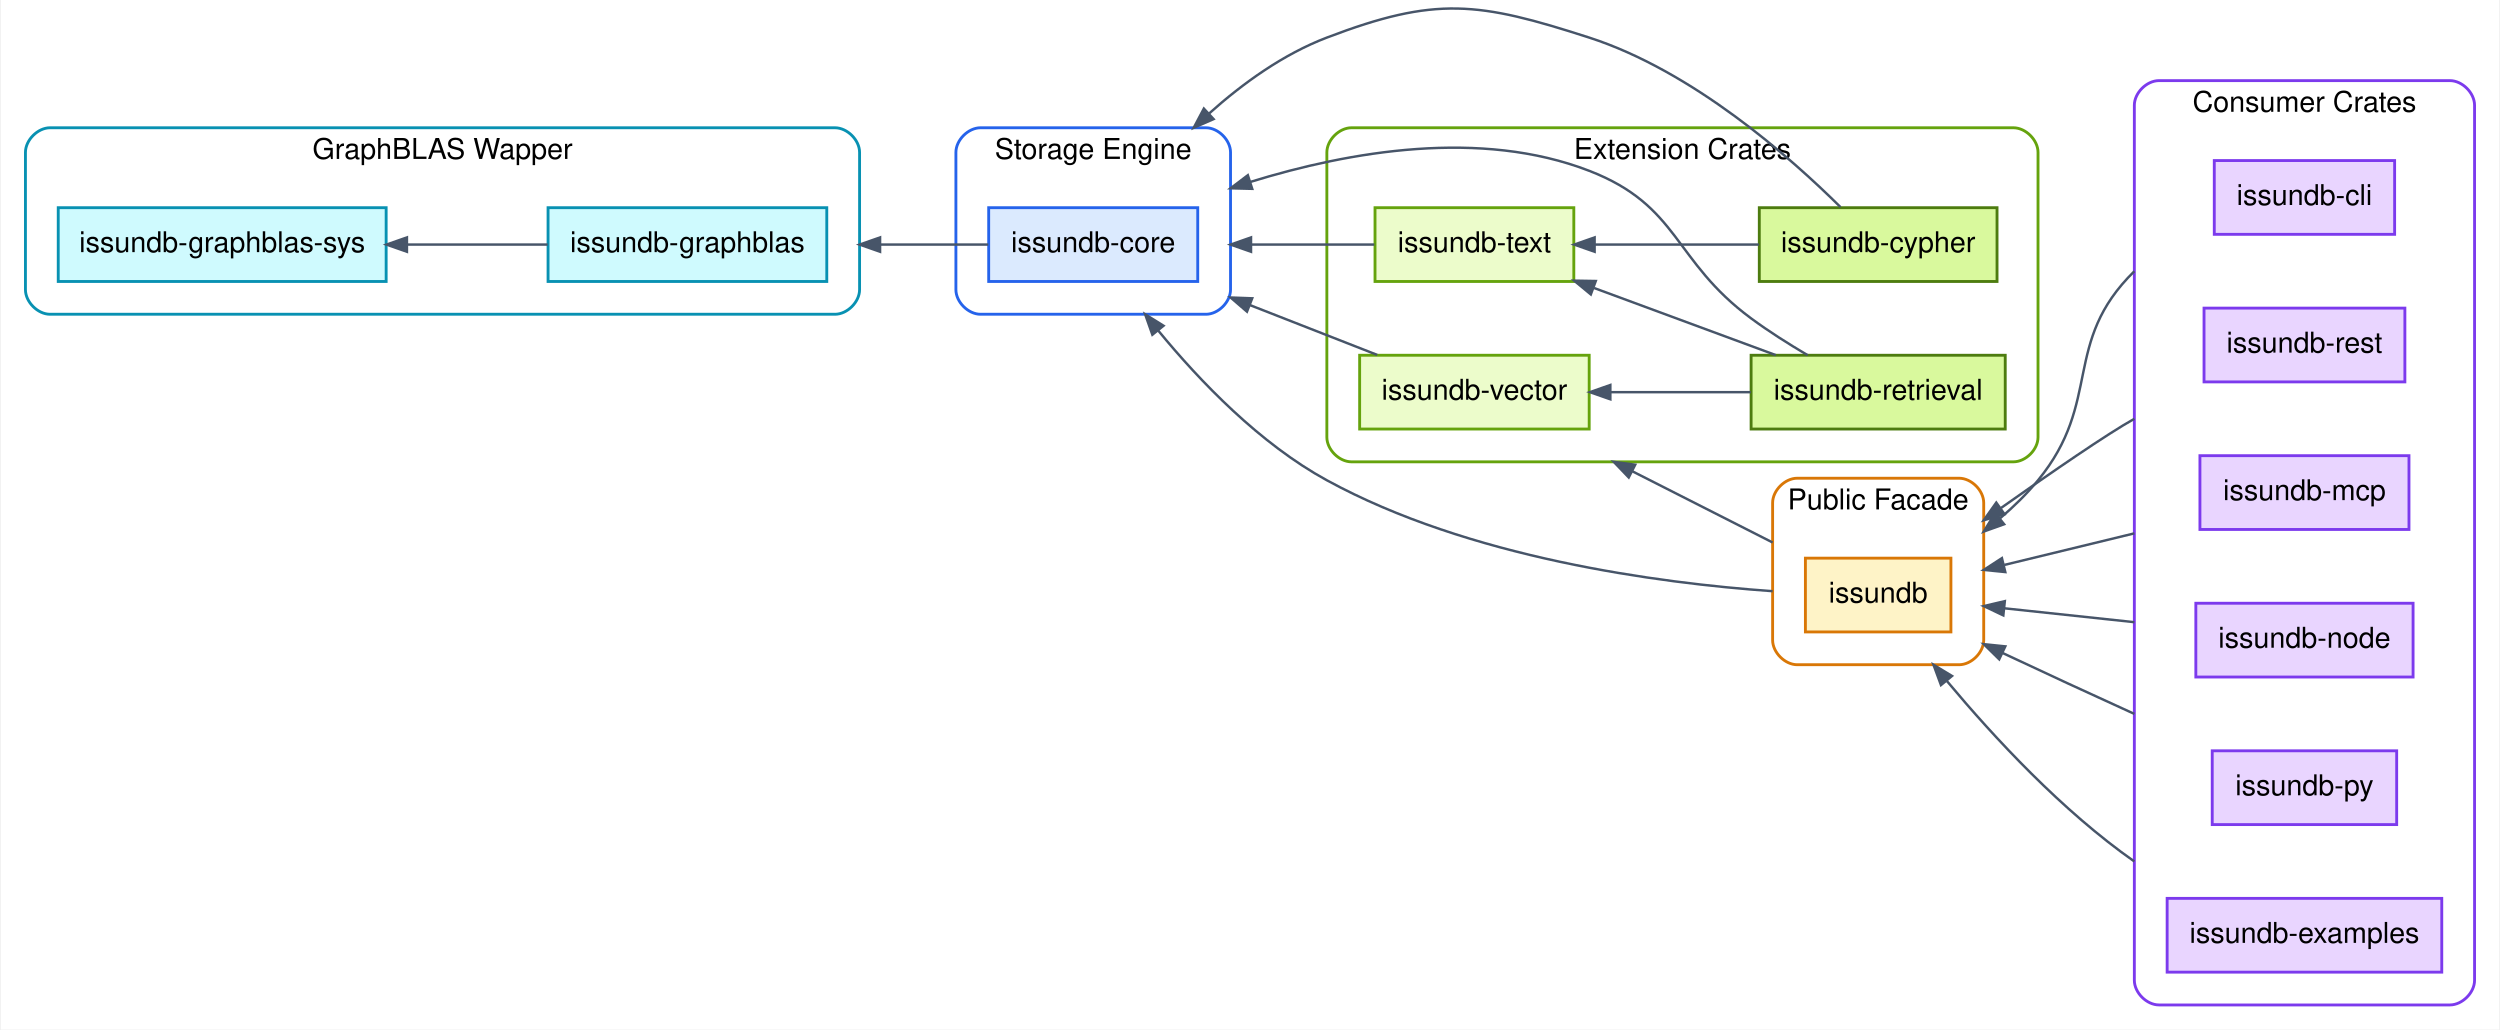
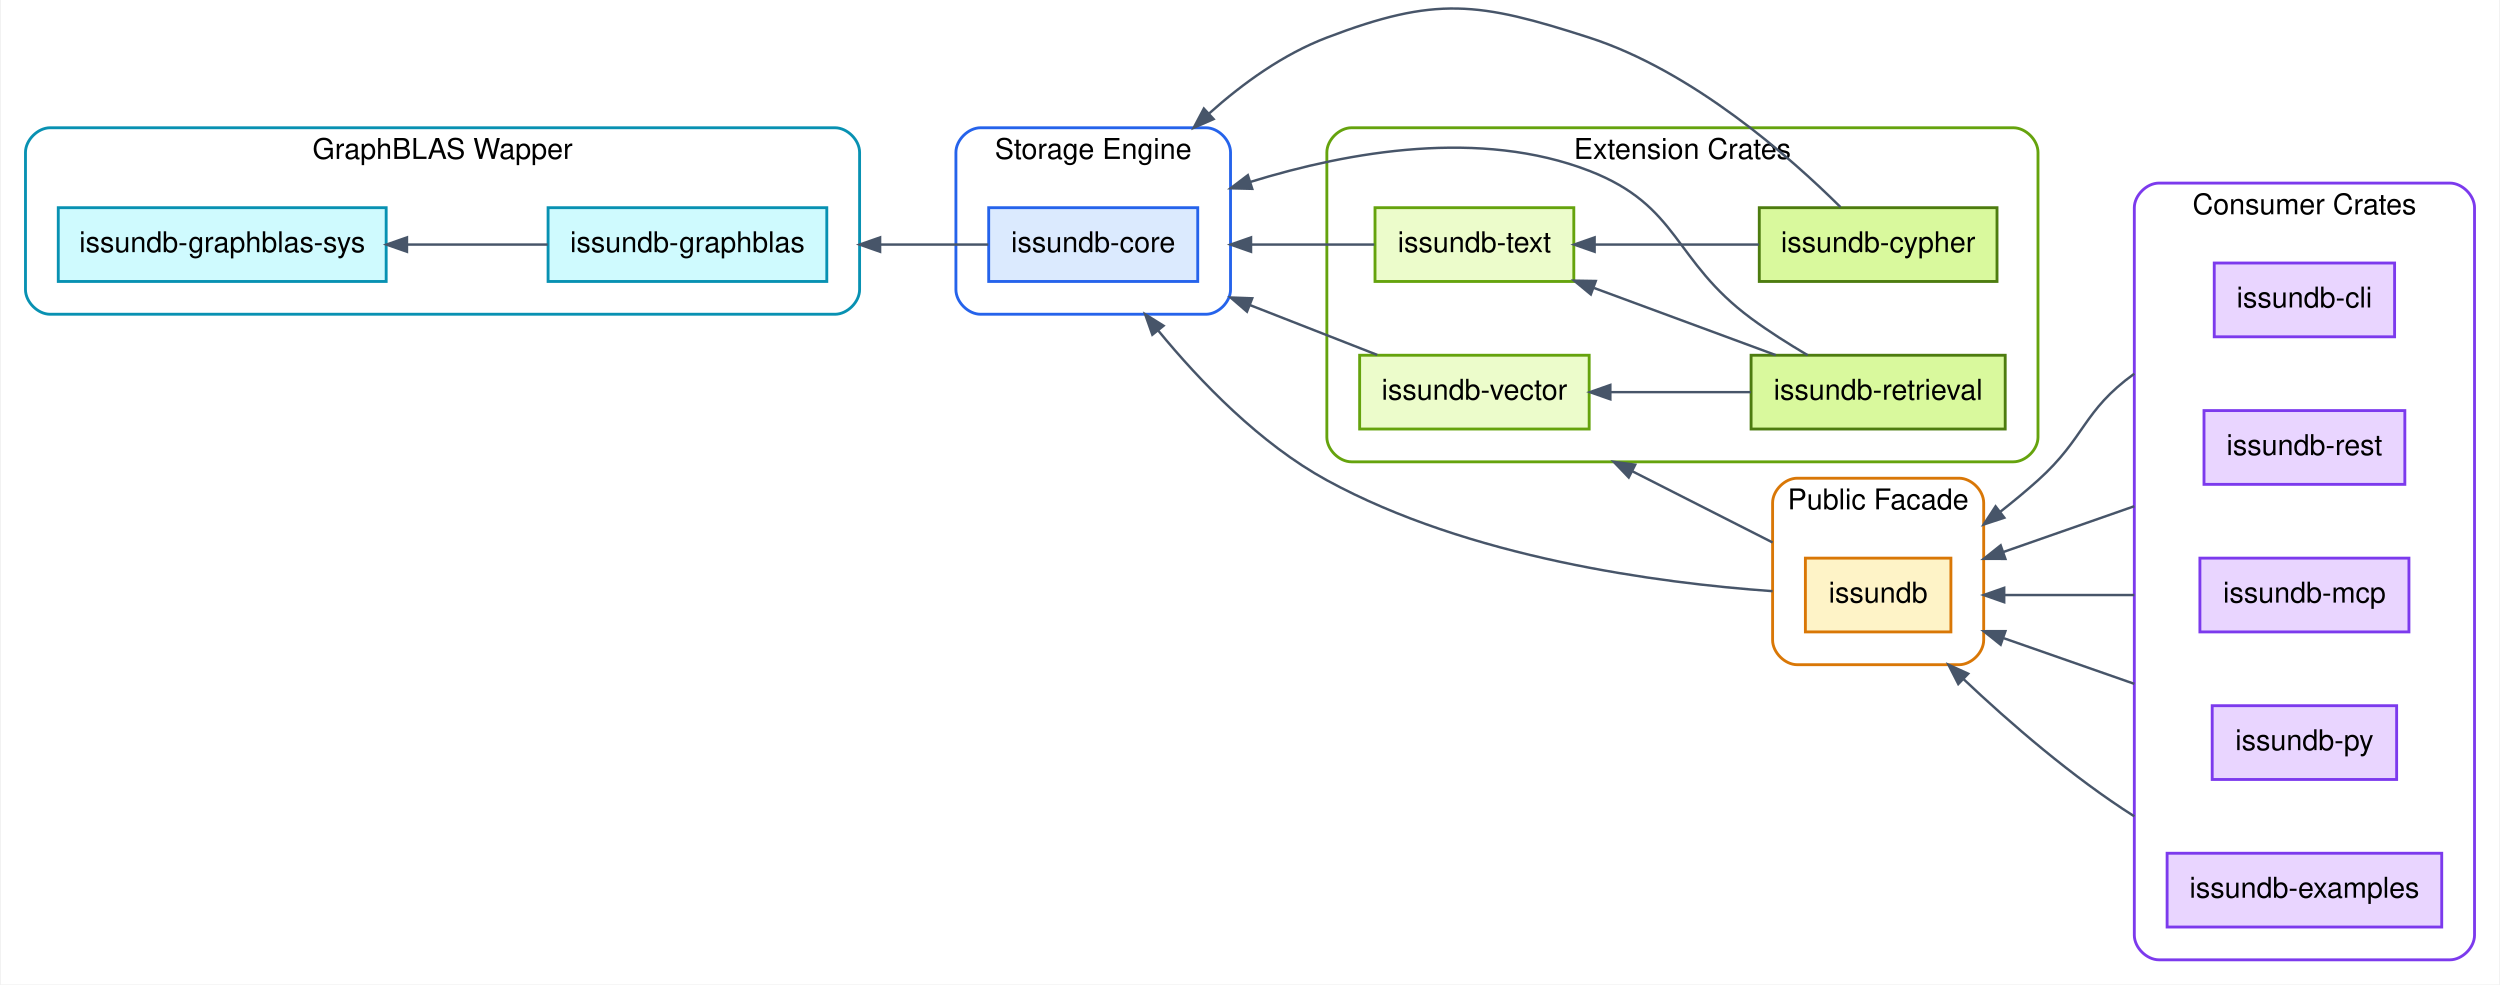
- <svg xmlns="http://www.w3.org/2000/svg" width="1219pt" height="502pt" viewBox="0.00 0.00 1219.00 502.34">
-   <g id="graph0" class="graph" transform="scale(1 1) rotate(0) translate(4 498.34)">
-     <polygon fill="white" stroke="transparent" points="-4,4 -4,-498.34 1215,-498.34 1215,4 -4,4" />
+ <svg xmlns="http://www.w3.org/2000/svg" width="1219pt" height="480pt" viewBox="0.00 0.00 1219.00 480.34">
+   <g id="graph0" class="graph" transform="scale(1 1) rotate(0) translate(4 476.34)">
+     <polygon fill="white" stroke="transparent" points="-4,4 -4,-476.34 1215,-476.34 1215,4 -4,4" />
    <g id="clust1" class="cluster">
-       <path fill="white" stroke="#0891b2" stroke-width="1.4" d="M20,-345C20,-345 403,-345 403,-345 409,-345 415,-351 415,-357 415,-357 415,-424 415,-424 415,-430 409,-436 403,-436 403,-436 20,-436 20,-436 14,-436 8,-430 8,-424 8,-424 8,-357 8,-357 8,-351 14,-345 20,-345" />
-       <text text-anchor="middle" x="211.5" y="-420.8" font-family="Helvetica,Arial,sans-serif" font-size="14.00">GraphBLAS Wapper</text>
+       <path fill="white" stroke="#0891b2" stroke-width="1.4" d="M20,-323C20,-323 403,-323 403,-323 409,-323 415,-329 415,-335 415,-335 415,-402 415,-402 415,-408 409,-414 403,-414 403,-414 20,-414 20,-414 14,-414 8,-408 8,-402 8,-402 8,-335 8,-335 8,-329 14,-323 20,-323" />
+       <text text-anchor="middle" x="211.5" y="-398.8" font-family="Helvetica,Arial,sans-serif" font-size="14.00">GraphBLAS Wapper</text>
    </g>
    <g id="clust2" class="cluster">
-       <path fill="white" stroke="#2563eb" stroke-width="1.4" d="M474,-345C474,-345 584,-345 584,-345 590,-345 596,-351 596,-357 596,-357 596,-424 596,-424 596,-430 590,-436 584,-436 584,-436 474,-436 474,-436 468,-436 462,-430 462,-424 462,-424 462,-357 462,-357 462,-351 468,-345 474,-345" />
-       <text text-anchor="middle" x="529" y="-420.8" font-family="Helvetica,Arial,sans-serif" font-size="14.00">Storage Engine</text>
+       <path fill="white" stroke="#2563eb" stroke-width="1.4" d="M474,-323C474,-323 584,-323 584,-323 590,-323 596,-329 596,-335 596,-335 596,-402 596,-402 596,-408 590,-414 584,-414 584,-414 474,-414 474,-414 468,-414 462,-408 462,-402 462,-402 462,-335 462,-335 462,-329 468,-323 474,-323" />
+       <text text-anchor="middle" x="529" y="-398.8" font-family="Helvetica,Arial,sans-serif" font-size="14.00">Storage Engine</text>
    </g>
    <g id="clust3" class="cluster">
-       <path fill="white" stroke="#65a30d" stroke-width="1.4" d="M655,-273C655,-273 978,-273 978,-273 984,-273 990,-279 990,-285 990,-285 990,-424 990,-424 990,-430 984,-436 978,-436 978,-436 655,-436 655,-436 649,-436 643,-430 643,-424 643,-424 643,-285 643,-285 643,-279 649,-273 655,-273" />
-       <text text-anchor="middle" x="816.5" y="-420.8" font-family="Helvetica,Arial,sans-serif" font-size="14.00">Extension Crates</text>
+       <path fill="white" stroke="#65a30d" stroke-width="1.4" d="M655,-251C655,-251 978,-251 978,-251 984,-251 990,-257 990,-263 990,-263 990,-402 990,-402 990,-408 984,-414 978,-414 978,-414 655,-414 655,-414 649,-414 643,-408 643,-402 643,-402 643,-263 643,-263 643,-257 649,-251 655,-251" />
+       <text text-anchor="middle" x="816.5" y="-398.8" font-family="Helvetica,Arial,sans-serif" font-size="14.00">Extension Crates</text>
    </g>
    <g id="clust4" class="cluster">
-       <path fill="white" stroke="#d97706" stroke-width="1.4" d="M872.5,-174C872.5,-174 951.5,-174 951.5,-174 957.5,-174 963.5,-180 963.5,-186 963.5,-186 963.5,-253 963.5,-253 963.5,-259 957.5,-265 951.5,-265 951.5,-265 872.5,-265 872.5,-265 866.5,-265 860.5,-259 860.5,-253 860.5,-253 860.5,-186 860.5,-186 860.5,-180 866.5,-174 872.5,-174" />
-       <text text-anchor="middle" x="912" y="-249.8" font-family="Helvetica,Arial,sans-serif" font-size="14.00">Public Facade</text>
+       <path fill="white" stroke="#d97706" stroke-width="1.4" d="M872.5,-152C872.5,-152 951.5,-152 951.5,-152 957.5,-152 963.5,-158 963.5,-164 963.5,-164 963.5,-231 963.5,-231 963.5,-237 957.5,-243 951.5,-243 951.5,-243 872.5,-243 872.5,-243 866.5,-243 860.5,-237 860.5,-231 860.5,-231 860.5,-164 860.5,-164 860.5,-158 866.5,-152 872.5,-152" />
+       <text text-anchor="middle" x="912" y="-227.8" font-family="Helvetica,Arial,sans-serif" font-size="14.00">Public Facade</text>
    </g>
    <g id="clust5" class="cluster">
-       <path fill="white" stroke="#7c3aed" stroke-width="1.4" d="M1049,-8C1049,-8 1191,-8 1191,-8 1197,-8 1203,-14 1203,-20 1203,-20 1203,-447 1203,-447 1203,-453 1197,-459 1191,-459 1191,-459 1049,-459 1049,-459 1043,-459 1037,-453 1037,-447 1037,-447 1037,-20 1037,-20 1037,-14 1043,-8 1049,-8" />
-       <text text-anchor="middle" x="1120" y="-443.8" font-family="Helvetica,Arial,sans-serif" font-size="14.00">Consumer Crates</text>
+       <path fill="white" stroke="#7c3aed" stroke-width="1.4" d="M1049,-8C1049,-8 1191,-8 1191,-8 1197,-8 1203,-14 1203,-20 1203,-20 1203,-375 1203,-375 1203,-381 1197,-387 1191,-387 1191,-387 1049,-387 1049,-387 1043,-387 1037,-381 1037,-375 1037,-375 1037,-20 1037,-20 1037,-14 1043,-8 1049,-8" />
+       <text text-anchor="middle" x="1120" y="-371.8" font-family="Helvetica,Arial,sans-serif" font-size="14.00">Consumer Crates</text>
    </g>
    <g id="node1" class="node">
-       <polygon fill="#cffafe" stroke="#0891b2" stroke-width="1.4" points="184,-397 24,-397 24,-361 184,-361 184,-397" />
-       <text text-anchor="middle" x="104" y="-375.3" font-family="Helvetica,Arial,sans-serif" font-size="14.00">issundb-graphblas-sys</text>
+       <polygon fill="#cffafe" stroke="#0891b2" stroke-width="1.4" points="184,-375 24,-375 24,-339 184,-339 184,-375" />
+       <text text-anchor="middle" x="104" y="-353.3" font-family="Helvetica,Arial,sans-serif" font-size="14.00">issundb-graphblas-sys</text>
    </g>
    <g id="node2" class="node">
-       <polygon fill="#cffafe" stroke="#0891b2" stroke-width="1.4" points="399,-397 263,-397 263,-361 399,-361 399,-397" />
-       <text text-anchor="middle" x="331" y="-375.3" font-family="Helvetica,Arial,sans-serif" font-size="14.00">issundb-graphblas</text>
+       <polygon fill="#cffafe" stroke="#0891b2" stroke-width="1.4" points="399,-375 263,-375 263,-339 399,-339 399,-375" />
+       <text text-anchor="middle" x="331" y="-353.3" font-family="Helvetica,Arial,sans-serif" font-size="14.00">issundb-graphblas</text>
    </g>
    <g id="edge1" class="edge">
-       <path fill="none" stroke="#475569" stroke-width="1.2" d="M262.8,-379C241.25,-379 217.05,-379 194.19,-379" />
-       <polygon fill="#475569" stroke="#475569" stroke-width="1.2" points="194.14,-375.5 184.14,-379 194.14,-382.5 194.14,-375.5" />
+       <path fill="none" stroke="#475569" stroke-width="1.2" d="M262.8,-357C241.25,-357 217.05,-357 194.19,-357" />
+       <polygon fill="#475569" stroke="#475569" stroke-width="1.2" points="194.14,-353.5 184.14,-357 194.14,-360.5 194.14,-353.5" />
    </g>
    <g id="node3" class="node">
-       <polygon fill="#dbeafe" stroke="#2563eb" stroke-width="1.4" points="580,-397 478,-397 478,-361 580,-361 580,-397" />
-       <text text-anchor="middle" x="529" y="-375.3" font-family="Helvetica,Arial,sans-serif" font-size="14.00">issundb-core</text>
+       <polygon fill="#dbeafe" stroke="#2563eb" stroke-width="1.4" points="580,-375 478,-375 478,-339 580,-339 580,-375" />
+       <text text-anchor="middle" x="529" y="-353.3" font-family="Helvetica,Arial,sans-serif" font-size="14.00">issundb-core</text>
    </g>
    <g id="edge2" class="edge">
-       <path fill="none" stroke="#475569" stroke-width="1.2" d="M477.78,-379C461.65,-379 443.24,-379 425.06,-379" />
-       <polygon fill="#475569" stroke="#475569" stroke-width="1.2" points="425,-375.5 415,-379 425,-382.5 425,-375.5" />
+       <path fill="none" stroke="#475569" stroke-width="1.2" d="M477.78,-357C461.65,-357 443.24,-357 425.06,-357" />
+       <polygon fill="#475569" stroke="#475569" stroke-width="1.2" points="425,-353.5 415,-357 425,-360.5 425,-353.5" />
    </g>
    <g id="node4" class="node">
-       <polygon fill="#ecfccb" stroke="#65a30d" stroke-width="1.4" points="771,-325 659,-325 659,-289 771,-289 771,-325" />
-       <text text-anchor="middle" x="715" y="-303.3" font-family="Helvetica,Arial,sans-serif" font-size="14.00">issundb-vector</text>
+       <polygon fill="#ecfccb" stroke="#65a30d" stroke-width="1.4" points="771,-303 659,-303 659,-267 771,-267 771,-303" />
+       <text text-anchor="middle" x="715" y="-281.3" font-family="Helvetica,Arial,sans-serif" font-size="14.00">issundb-vector</text>
    </g>
    <g id="edge3" class="edge">
-       <path fill="none" stroke="#475569" stroke-width="1.2" d="M667.57,-325.17C648.77,-332.53 626.57,-341.21 605.55,-349.44" />
-       <polygon fill="#475569" stroke="#475569" stroke-width="1.2" points="604.03,-346.27 596,-353.18 606.58,-352.79 604.03,-346.27" />
+       <path fill="none" stroke="#475569" stroke-width="1.2" d="M667.57,-303.17C648.77,-310.53 626.57,-319.21 605.55,-327.44" />
+       <polygon fill="#475569" stroke="#475569" stroke-width="1.2" points="604.03,-324.27 596,-331.18 606.58,-330.79 604.03,-324.27" />
    </g>
    <g id="node5" class="node">
-       <polygon fill="#ecfccb" stroke="#65a30d" stroke-width="1.4" points="763.5,-397 666.5,-397 666.5,-361 763.5,-361 763.5,-397" />
-       <text text-anchor="middle" x="715" y="-375.3" font-family="Helvetica,Arial,sans-serif" font-size="14.00">issundb-text</text>
+       <polygon fill="#ecfccb" stroke="#65a30d" stroke-width="1.4" points="763.5,-375 666.5,-375 666.5,-339 763.5,-339 763.5,-375" />
+       <text text-anchor="middle" x="715" y="-353.3" font-family="Helvetica,Arial,sans-serif" font-size="14.00">issundb-text</text>
    </g>
    <g id="edge4" class="edge">
-       <path fill="none" stroke="#475569" stroke-width="1.2" d="M666.14,-379C647.83,-379 626.48,-379 606.18,-379" />
-       <polygon fill="#475569" stroke="#475569" stroke-width="1.2" points="606,-375.5 596,-379 606,-382.5 606,-375.5" />
+       <path fill="none" stroke="#475569" stroke-width="1.2" d="M666.14,-357C647.83,-357 626.48,-357 606.18,-357" />
+       <polygon fill="#475569" stroke="#475569" stroke-width="1.2" points="606,-353.5 596,-357 606,-360.5 606,-353.5" />
    </g>
    <g id="node6" class="node">
-       <polygon fill="#d9f99d" stroke="#4d7c0f" stroke-width="1.4" points="974,-325 850,-325 850,-289 974,-289 974,-325" />
-       <text text-anchor="middle" x="912" y="-303.3" font-family="Helvetica,Arial,sans-serif" font-size="14.00">issundb-retrieval</text>
+       <polygon fill="#d9f99d" stroke="#4d7c0f" stroke-width="1.4" points="974,-303 850,-303 850,-267 974,-267 974,-303" />
+       <text text-anchor="middle" x="912" y="-281.3" font-family="Helvetica,Arial,sans-serif" font-size="14.00">issundb-retrieval</text>
    </g>
    <g id="edge5" class="edge">
-       <path fill="none" stroke="#475569" stroke-width="1.2" d="M877.6,-325.04C868.41,-330.45 858.61,-336.64 850,-343 811.79,-371.22 815.3,-397.84 771,-415 718.07,-435.5 654.41,-424.62 605.82,-409.62" />
-       <polygon fill="#475569" stroke="#475569" stroke-width="1.2" points="606.59,-406.2 596,-406.47 604.45,-412.86 606.59,-406.2" />
+       <path fill="none" stroke="#475569" stroke-width="1.2" d="M877.6,-303.04C868.41,-308.45 858.61,-314.64 850,-321 811.79,-349.22 815.3,-375.84 771,-393 718.07,-413.5 654.41,-402.62 605.82,-387.62" />
+       <polygon fill="#475569" stroke="#475569" stroke-width="1.2" points="606.59,-384.2 596,-384.47 604.45,-390.86 606.59,-384.2" />
    </g>
    <g id="edge6" class="edge">
-       <path fill="none" stroke="#475569" stroke-width="1.2" d="M849.84,-307C828.14,-307 803.64,-307 781.6,-307" />
-       <polygon fill="#475569" stroke="#475569" stroke-width="1.2" points="781.32,-303.5 771.32,-307 781.32,-310.5 781.32,-303.5" />
+       <path fill="none" stroke="#475569" stroke-width="1.2" d="M849.84,-285C828.14,-285 803.64,-285 781.6,-285" />
+       <polygon fill="#475569" stroke="#475569" stroke-width="1.2" points="781.32,-281.5 771.32,-285 781.32,-288.5 781.32,-281.5" />
    </g>
    <g id="edge7" class="edge">
-       <path fill="none" stroke="#475569" stroke-width="1.2" d="M862.04,-325.08C835.1,-335.02 801.51,-347.43 773.34,-357.83" />
-       <polygon fill="#475569" stroke="#475569" stroke-width="1.2" points="771.8,-354.67 763.63,-361.41 774.22,-361.23 771.8,-354.67" />
+       <path fill="none" stroke="#475569" stroke-width="1.2" d="M862.04,-303.08C835.1,-313.02 801.51,-325.43 773.34,-335.83" />
+       <polygon fill="#475569" stroke="#475569" stroke-width="1.2" points="771.8,-332.67 763.63,-339.41 774.22,-339.23 771.8,-332.67" />
    </g>
    <g id="node7" class="node">
-       <polygon fill="#d9f99d" stroke="#4d7c0f" stroke-width="1.4" points="970,-397 854,-397 854,-361 970,-361 970,-397" />
-       <text text-anchor="middle" x="912" y="-375.3" font-family="Helvetica,Arial,sans-serif" font-size="14.00">issundb-cypher</text>
+       <polygon fill="#d9f99d" stroke="#4d7c0f" stroke-width="1.4" points="970,-375 854,-375 854,-339 970,-339 970,-375" />
+       <text text-anchor="middle" x="912" y="-353.3" font-family="Helvetica,Arial,sans-serif" font-size="14.00">issundb-cypher</text>
    </g>
    <g id="edge8" class="edge">
-       <path fill="none" stroke="#475569" stroke-width="1.2" d="M893.65,-397.26C869.08,-421.65 821.48,-463.69 771,-480 716.87,-497.49 696.15,-500.29 643,-480 621.94,-471.96 602.32,-457.99 585.54,-442.96" />
-       <polygon fill="#475569" stroke="#475569" stroke-width="1.2" points="587.74,-440.23 578.03,-436 582.98,-445.37 587.74,-440.23" />
+       <path fill="none" stroke="#475569" stroke-width="1.2" d="M893.65,-375.26C869.08,-399.65 821.48,-441.69 771,-458 716.87,-475.49 696.15,-478.29 643,-458 621.94,-449.96 602.32,-435.99 585.54,-420.96" />
+       <polygon fill="#475569" stroke="#475569" stroke-width="1.2" points="587.74,-418.23 578.03,-414 582.98,-423.37 587.74,-418.23" />
    </g>
    <g id="edge9" class="edge">
-       <path fill="none" stroke="#475569" stroke-width="1.2" d="M853.81,-379C828.62,-379 799.08,-379 773.82,-379" />
-       <polygon fill="#475569" stroke="#475569" stroke-width="1.2" points="773.65,-375.5 763.65,-379 773.65,-382.5 773.65,-375.5" />
+       <path fill="none" stroke="#475569" stroke-width="1.2" d="M853.81,-357C828.62,-357 799.08,-357 773.82,-357" />
+       <polygon fill="#475569" stroke="#475569" stroke-width="1.2" points="773.65,-353.5 763.65,-357 773.65,-360.5 773.65,-353.5" />
    </g>
    <g id="node8" class="node">
-       <polygon fill="#fef3c7" stroke="#d97706" stroke-width="1.4" points="947.5,-226 876.5,-226 876.5,-190 947.5,-190 947.5,-226" />
-       <text text-anchor="middle" x="912" y="-204.3" font-family="Helvetica,Arial,sans-serif" font-size="14.00">issundb</text>
+       <polygon fill="#fef3c7" stroke="#d97706" stroke-width="1.4" points="947.5,-204 876.5,-204 876.5,-168 947.5,-168 947.5,-204" />
+       <text text-anchor="middle" x="912" y="-182.3" font-family="Helvetica,Arial,sans-serif" font-size="14.00">issundb</text>
    </g>
    <g id="edge10" class="edge">
-       <path fill="none" stroke="#475569" stroke-width="1.2" d="M860.5,-209.88C804.27,-213.86 712.2,-226.19 643,-264 610.39,-281.82 581.22,-312.08 560.68,-337.09" />
-       <polygon fill="#475569" stroke="#475569" stroke-width="1.2" points="557.86,-335.01 554.33,-345 563.32,-339.4 557.86,-335.01" />
+       <path fill="none" stroke="#475569" stroke-width="1.2" d="M860.5,-187.88C804.27,-191.86 712.2,-204.19 643,-242 610.39,-259.82 581.22,-290.08 560.68,-315.09" />
+       <polygon fill="#475569" stroke="#475569" stroke-width="1.2" points="557.86,-313.01 554.33,-323 563.32,-317.4 557.86,-313.01" />
    </g>
    <g id="edge11" class="edge">
-       <path fill="none" stroke="#475569" stroke-width="1.2" d="M860.5,-233.64C839.6,-244.25 814.9,-256.79 791.89,-268.47" />
-       <polygon fill="#475569" stroke="#475569" stroke-width="1.2" points="790.3,-265.35 782.97,-273 793.47,-271.6 790.3,-265.35" />
+       <path fill="none" stroke="#475569" stroke-width="1.2" d="M860.5,-211.64C839.6,-222.25 814.9,-234.79 791.89,-246.47" />
+       <polygon fill="#475569" stroke="#475569" stroke-width="1.2" points="790.3,-243.35 782.97,-251 793.47,-249.6 790.3,-243.35" />
    </g>
    <g id="node9" class="node">
-       <polygon fill="#e9d5ff" stroke="#7c3aed" stroke-width="1.4" points="1164,-420 1076,-420 1076,-384 1164,-384 1164,-420" />
-       <text text-anchor="middle" x="1120" y="-398.3" font-family="Helvetica,Arial,sans-serif" font-size="14.00">issundb-cli</text>
+       <polygon fill="#e9d5ff" stroke="#7c3aed" stroke-width="1.4" points="1164,-348 1076,-348 1076,-312 1164,-312 1164,-348" />
+       <text text-anchor="middle" x="1120" y="-326.3" font-family="Helvetica,Arial,sans-serif" font-size="14.00">issundb-cli</text>
    </g>
    <g id="edge12" class="edge">
-       <path fill="none" stroke="#475569" stroke-width="1.2" d="M1037,-366C1001.39,-331.03 1021.65,-302.59 990,-264 984.58,-257.4 978.22,-251.18 971.5,-245.45" />
-       <polygon fill="#475569" stroke="#475569" stroke-width="1.2" points="973.47,-242.55 963.5,-238.97 969.07,-247.99 973.47,-242.55" />
+       <path fill="none" stroke="#475569" stroke-width="1.2" d="M1037,-294C1011.73,-275.78 1013.17,-262.83 990,-242 984.21,-236.8 977.95,-231.62 971.59,-226.62" />
+       <polygon fill="#475569" stroke="#475569" stroke-width="1.2" points="973.56,-223.72 963.5,-220.41 969.3,-229.28 973.56,-223.72" />
    </g>
    <g id="node10" class="node">
-       <polygon fill="#e9d5ff" stroke="#7c3aed" stroke-width="1.4" points="1169,-348 1071,-348 1071,-312 1169,-312 1169,-348" />
-       <text text-anchor="middle" x="1120" y="-326.3" font-family="Helvetica,Arial,sans-serif" font-size="14.00">issundb-rest</text>
+       <polygon fill="#e9d5ff" stroke="#7c3aed" stroke-width="1.4" points="1169,-276 1071,-276 1071,-240 1169,-240 1169,-276" />
+       <text text-anchor="middle" x="1120" y="-254.3" font-family="Helvetica,Arial,sans-serif" font-size="14.00">issundb-rest</text>
    </g>
    <g id="edge13" class="edge">
-       <path fill="none" stroke="#475569" stroke-width="1.2" d="M1037,-294C1023.77,-286.6 997.15,-268.31 971.96,-250.49" />
-       <polygon fill="#475569" stroke="#475569" stroke-width="1.2" points="973.68,-247.42 963.5,-244.48 969.63,-253.13 973.68,-247.42" />
+       <path fill="none" stroke="#475569" stroke-width="1.2" d="M1037,-229.34C1015.61,-221.86 992.96,-213.95 972.95,-206.95" />
+       <polygon fill="#475569" stroke="#475569" stroke-width="1.2" points="974.09,-203.64 963.5,-203.65 971.78,-210.25 974.09,-203.64" />
    </g>
    <g id="node11" class="node">
-       <polygon fill="#e9d5ff" stroke="#7c3aed" stroke-width="1.4" points="1171,-276 1069,-276 1069,-240 1171,-240 1171,-276" />
-       <text text-anchor="middle" x="1120" y="-254.3" font-family="Helvetica,Arial,sans-serif" font-size="14.00">issundb-mcp</text>
+       <polygon fill="#e9d5ff" stroke="#7c3aed" stroke-width="1.4" points="1171,-204 1069,-204 1069,-168 1171,-168 1171,-204" />
+       <text text-anchor="middle" x="1120" y="-182.3" font-family="Helvetica,Arial,sans-serif" font-size="14.00">issundb-mcp</text>
    </g>
    <g id="edge14" class="edge">
-       <path fill="none" stroke="#475569" stroke-width="1.2" d="M1037,-238.1C1015.82,-232.96 993.4,-227.51 973.53,-222.69" />
-       <polygon fill="#475569" stroke="#475569" stroke-width="1.2" points="974.04,-219.21 963.5,-220.26 972.39,-226.02 974.04,-219.21" />
+       <path fill="none" stroke="#475569" stroke-width="1.2" d="M1037,-186C1015.82,-186 993.4,-186 973.53,-186" />
+       <polygon fill="#475569" stroke="#475569" stroke-width="1.2" points="973.5,-182.5 963.5,-186 973.5,-189.5 973.5,-182.5" />
    </g>
    <g id="node12" class="node">
-       <polygon fill="#e9d5ff" stroke="#7c3aed" stroke-width="1.4" points="1173,-204 1067,-204 1067,-168 1173,-168 1173,-204" />
-       <text text-anchor="middle" x="1120" y="-182.3" font-family="Helvetica,Arial,sans-serif" font-size="14.00">issundb-node</text>
-     </g>
-     <g id="edge15" class="edge">
-       <path fill="none" stroke="#475569" stroke-width="1.2" d="M1037,-194.76C1015.88,-197.01 993.52,-199.4 973.7,-201.52" />
-       <polygon fill="#475569" stroke="#475569" stroke-width="1.2" points="973.07,-198.06 963.5,-202.61 973.81,-205.03 973.07,-198.06" />
-     </g>
-     <g id="node13" class="node">
      <polygon fill="#e9d5ff" stroke="#7c3aed" stroke-width="1.4" points="1165,-132 1075,-132 1075,-96 1165,-96 1165,-132" />
      <text text-anchor="middle" x="1120" y="-110.3" font-family="Helvetica,Arial,sans-serif" font-size="14.00">issundb-py</text>
    </g>
-     <g id="edge16" class="edge">
-       <path fill="none" stroke="#475569" stroke-width="1.2" d="M1037,-150C1015.96,-159.54 993.02,-170.19 972.66,-179.75" />
-       <polygon fill="#475569" stroke="#475569" stroke-width="1.2" points="971.06,-176.63 963.5,-184.05 974.04,-182.96 971.06,-176.63" />
+     <g id="edge15" class="edge">
+       <path fill="none" stroke="#475569" stroke-width="1.2" d="M1037,-142.66C1015.75,-150.09 993.25,-157.95 973.34,-164.91" />
+       <polygon fill="#475569" stroke="#475569" stroke-width="1.2" points="971.78,-161.75 963.5,-168.35 974.09,-168.36 971.78,-161.75" />
    </g>
-     <g id="node14" class="node">
+     <g id="node13" class="node">
      <polygon fill="#e9d5ff" stroke="#7c3aed" stroke-width="1.4" points="1187,-60 1053,-60 1053,-24 1187,-24 1187,-60" />
      <text text-anchor="middle" x="1120" y="-38.3" font-family="Helvetica,Arial,sans-serif" font-size="14.00">issundb-examples</text>
    </g>
-     <g id="edge17" class="edge">
-       <path fill="none" stroke="#475569" stroke-width="1.2" d="M1037,-78C1001.89,-102.61 968.73,-138.28 945.55,-166.03" />
-       <polygon fill="#475569" stroke="#475569" stroke-width="1.2" points="942.64,-164.06 938.98,-174 948.04,-168.51 942.64,-164.06" />
+     <g id="edge16" class="edge">
+       <path fill="none" stroke="#475569" stroke-width="1.2" d="M1037,-78C1006.87,-97.1 976.61,-123.29 953.53,-145.09" />
+       <polygon fill="#475569" stroke="#475569" stroke-width="1.2" points="951.11,-142.56 946.3,-152 955.94,-147.62 951.11,-142.56" />
    </g>
  </g>
</svg>
